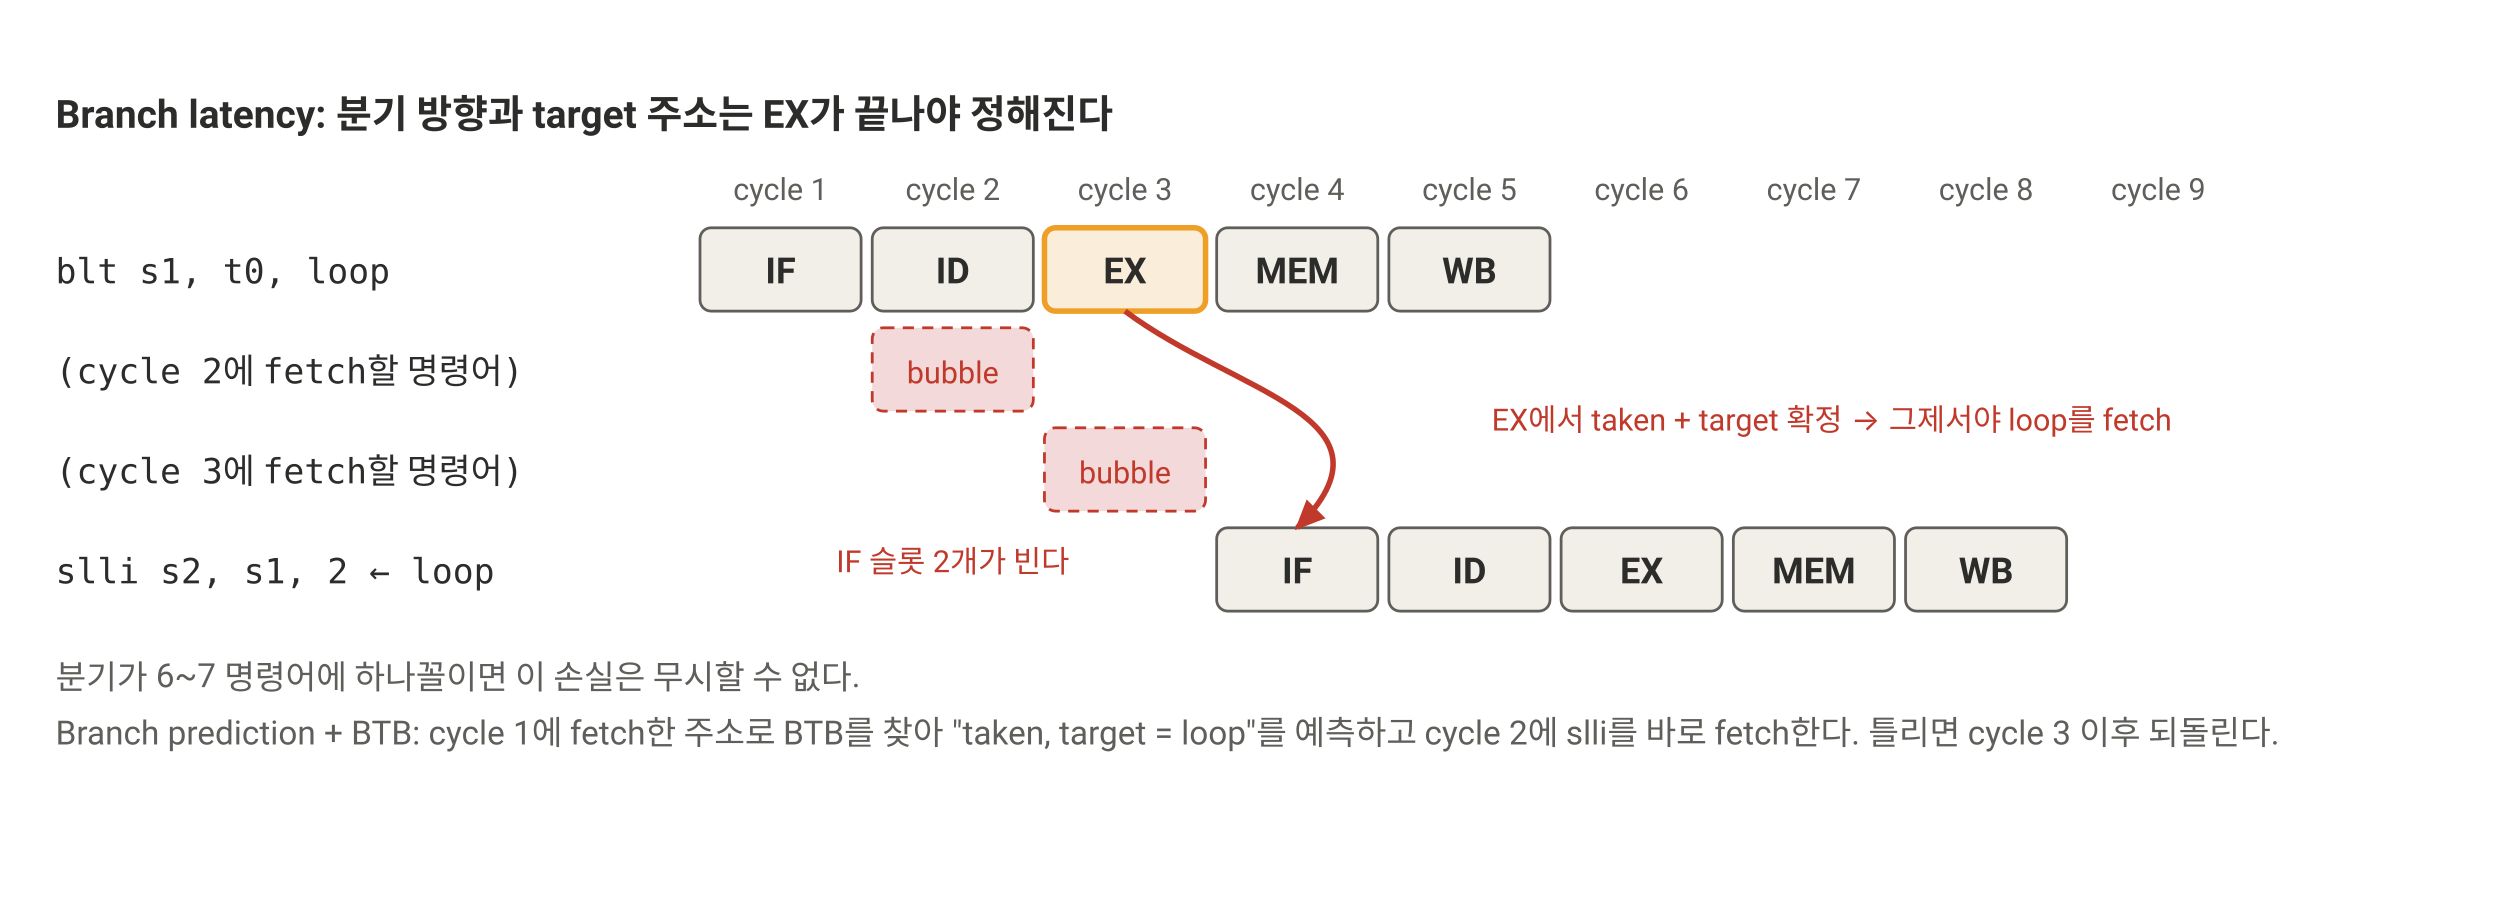
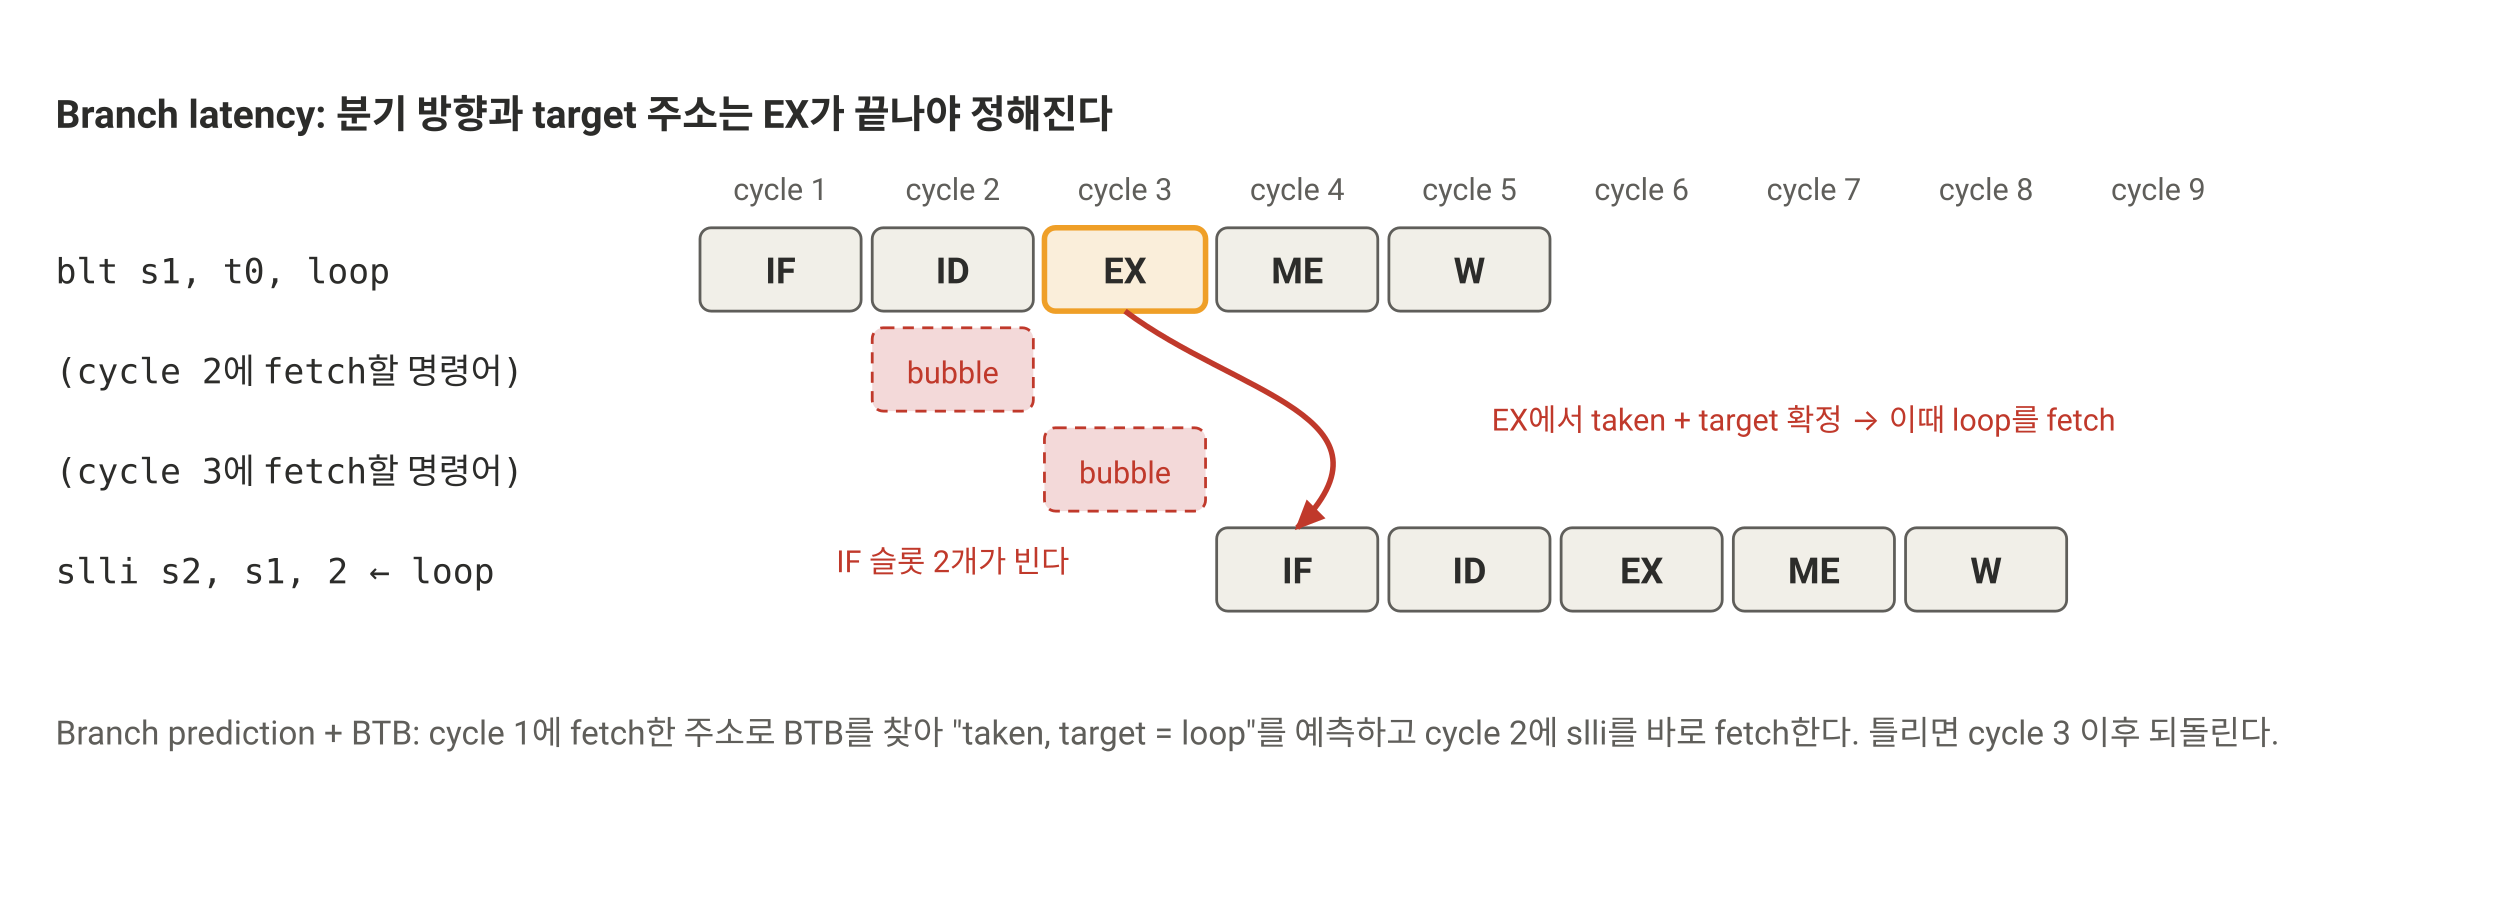
<svg xmlns="http://www.w3.org/2000/svg" viewBox="0 0 900 330" font-family="-apple-system, 'Segoe UI', Roboto, 'Apple SD Gothic Neo', 'Malgun Gothic', sans-serif" font-size="13">
  <defs>
    <marker id="ah" viewBox="0 0 10 10" refX="8" refY="5" markerWidth="6" markerHeight="6" orient="auto">
      <path d="M0,1 L9,5 L0,9 Z" fill="#C0392B" />
    </marker>
  </defs>
  <text x="20" y="46" font-size="14" font-weight="600" fill="#2C2C2A">Branch latency: 분기 방향과 target 주소는 EX가 끝나야 정해진다</text>
  <text x="281.0" y="72" text-anchor="middle" fill="#5F5E5A" font-size="11">cycle 1</text>
  <text x="343.0" y="72" text-anchor="middle" fill="#5F5E5A" font-size="11">cycle 2</text>
  <text x="405.0" y="72" text-anchor="middle" fill="#5F5E5A" font-size="11">cycle 3</text>
  <text x="467.0" y="72" text-anchor="middle" fill="#5F5E5A" font-size="11">cycle 4</text>
  <text x="529.0" y="72" text-anchor="middle" fill="#5F5E5A" font-size="11">cycle 5</text>
  <text x="591.0" y="72" text-anchor="middle" fill="#5F5E5A" font-size="11">cycle 6</text>
  <text x="653.0" y="72" text-anchor="middle" fill="#5F5E5A" font-size="11">cycle 7</text>
  <text x="715.0" y="72" text-anchor="middle" fill="#5F5E5A" font-size="11">cycle 8</text>
  <text x="777.0" y="72" text-anchor="middle" fill="#5F5E5A" font-size="11">cycle 9</text>
  <text x="20" y="102.0" font-family="ui-monospace, Menlo, Consolas, monospace" font-size="12.5" fill="#2C2C2A">blt  s1, t0, loop</text>
  <rect x="252" y="82" width="58" height="30" rx="4" fill="#F1EFE8" stroke="#5F5E5A" stroke-width="1" />
  <text x="281.0" y="102.0" text-anchor="middle" fill="#2C2C2A" font-weight="600">IF</text>
  <rect x="314" y="82" width="58" height="30" rx="4" fill="#F1EFE8" stroke="#5F5E5A" stroke-width="1" />
  <text x="343.0" y="102.0" text-anchor="middle" fill="#2C2C2A" font-weight="600">ID</text>
  <rect x="376" y="82" width="58" height="30" rx="4" fill="#FAEEDA" stroke="#EF9F27" stroke-width="2" />
  <text x="405.0" y="102.0" text-anchor="middle" fill="#2C2C2A" font-weight="600">EX</text>
  <rect x="438" y="82" width="58" height="30" rx="4" fill="#F1EFE8" stroke="#5F5E5A" stroke-width="1" />
-   <text x="467.0" y="102.0" text-anchor="middle" fill="#2C2C2A" font-weight="600">MEM</text>
+   <text x="467.0" y="102.0" text-anchor="middle" fill="#2C2C2A" font-weight="600">ME</text>
  <rect x="500" y="82" width="58" height="30" rx="4" fill="#F1EFE8" stroke="#5F5E5A" stroke-width="1" />
-   <text x="529.0" y="102.0" text-anchor="middle" fill="#2C2C2A" font-weight="600">WB</text>
+   <text x="529.0" y="102.0" text-anchor="middle" fill="#2C2C2A" font-weight="600">W</text>
  <text x="20" y="138.0" font-family="ui-monospace, Menlo, Consolas, monospace" font-size="12.5" fill="#2C2C2A">(cycle 2에 fetch할 명령어)</text>
  <rect x="314" y="118" width="58" height="30" rx="4" fill="#F3D9D9" stroke="#C0392B" stroke-dasharray="4 3" />
  <text x="343.0" y="138.0" text-anchor="middle" fill="#C0392B" font-size="11">bubble</text>
  <text x="20" y="174.0" font-family="ui-monospace, Menlo, Consolas, monospace" font-size="12.5" fill="#2C2C2A">(cycle 3에 fetch할 명령어)</text>
  <rect x="376" y="154" width="58" height="30" rx="4" fill="#F3D9D9" stroke="#C0392B" stroke-dasharray="4 3" />
  <text x="405.0" y="174.0" text-anchor="middle" fill="#C0392B" font-size="11">bubble</text>
  <text x="20" y="210.0" font-family="ui-monospace, Menlo, Consolas, monospace" font-size="12.5" fill="#2C2C2A">slli s2, s1, 2  ← loop</text>
  <rect x="438" y="190" width="58" height="30" rx="4" fill="#F1EFE8" stroke="#5F5E5A" stroke-width="1" />
  <text x="467.0" y="210.0" text-anchor="middle" fill="#2C2C2A" font-weight="600">IF</text>
  <rect x="500" y="190" width="58" height="30" rx="4" fill="#F1EFE8" stroke="#5F5E5A" stroke-width="1" />
  <text x="529.0" y="210.0" text-anchor="middle" fill="#2C2C2A" font-weight="600">ID</text>
  <rect x="562" y="190" width="58" height="30" rx="4" fill="#F1EFE8" stroke="#5F5E5A" stroke-width="1" />
  <text x="591.0" y="210.0" text-anchor="middle" fill="#2C2C2A" font-weight="600">EX</text>
  <rect x="624" y="190" width="58" height="30" rx="4" fill="#F1EFE8" stroke="#5F5E5A" stroke-width="1" />
-   <text x="653.0" y="210.0" text-anchor="middle" fill="#2C2C2A" font-weight="600">MEM</text>
+   <text x="653.0" y="210.0" text-anchor="middle" fill="#2C2C2A" font-weight="600">ME</text>
  <rect x="686" y="190" width="58" height="30" rx="4" fill="#F1EFE8" stroke="#5F5E5A" stroke-width="1" />
-   <text x="715.0" y="210.0" text-anchor="middle" fill="#2C2C2A" font-weight="600">WB</text>
+   <text x="715.0" y="210.0" text-anchor="middle" fill="#2C2C2A" font-weight="600">W</text>
  <path d="M 405.0 112 C 445.0 142, 507.0 150, 467.0 190" fill="none" stroke="#C0392B" stroke-width="2" marker-end="url(#ah)" />
-   <text x="537.0" y="155.0" fill="#C0392B" font-size="11">EX에서 taken + target 확정 → 그제서야 loop를 fetch</text>
+   <text x="537.0" y="155.0" fill="#C0392B" font-size="11">EX에서 taken + target 확정 → 이때 loop를 fetch</text>
  <text x="343.0" y="206" text-anchor="middle" fill="#C0392B" font-size="11">IF 슬롯 2개가 빈다</text>
-   <text x="20" y="248" fill="#5F5E5A" font-size="12">분기가 6~7 명령어에 하나꼴이면 이 손실은 무시할 수 없다.</text>
  <text x="20" y="268" fill="#5F5E5A" font-size="12">Branch prediction + BTB: cycle 1에 fetch한 주소로 BTB를 찾아 "taken, target = loop"를 예측하고 cycle 2에 slli를 바로 fetch한다. 틀리면 cycle 3 이후 되돌린다.</text>
</svg>
